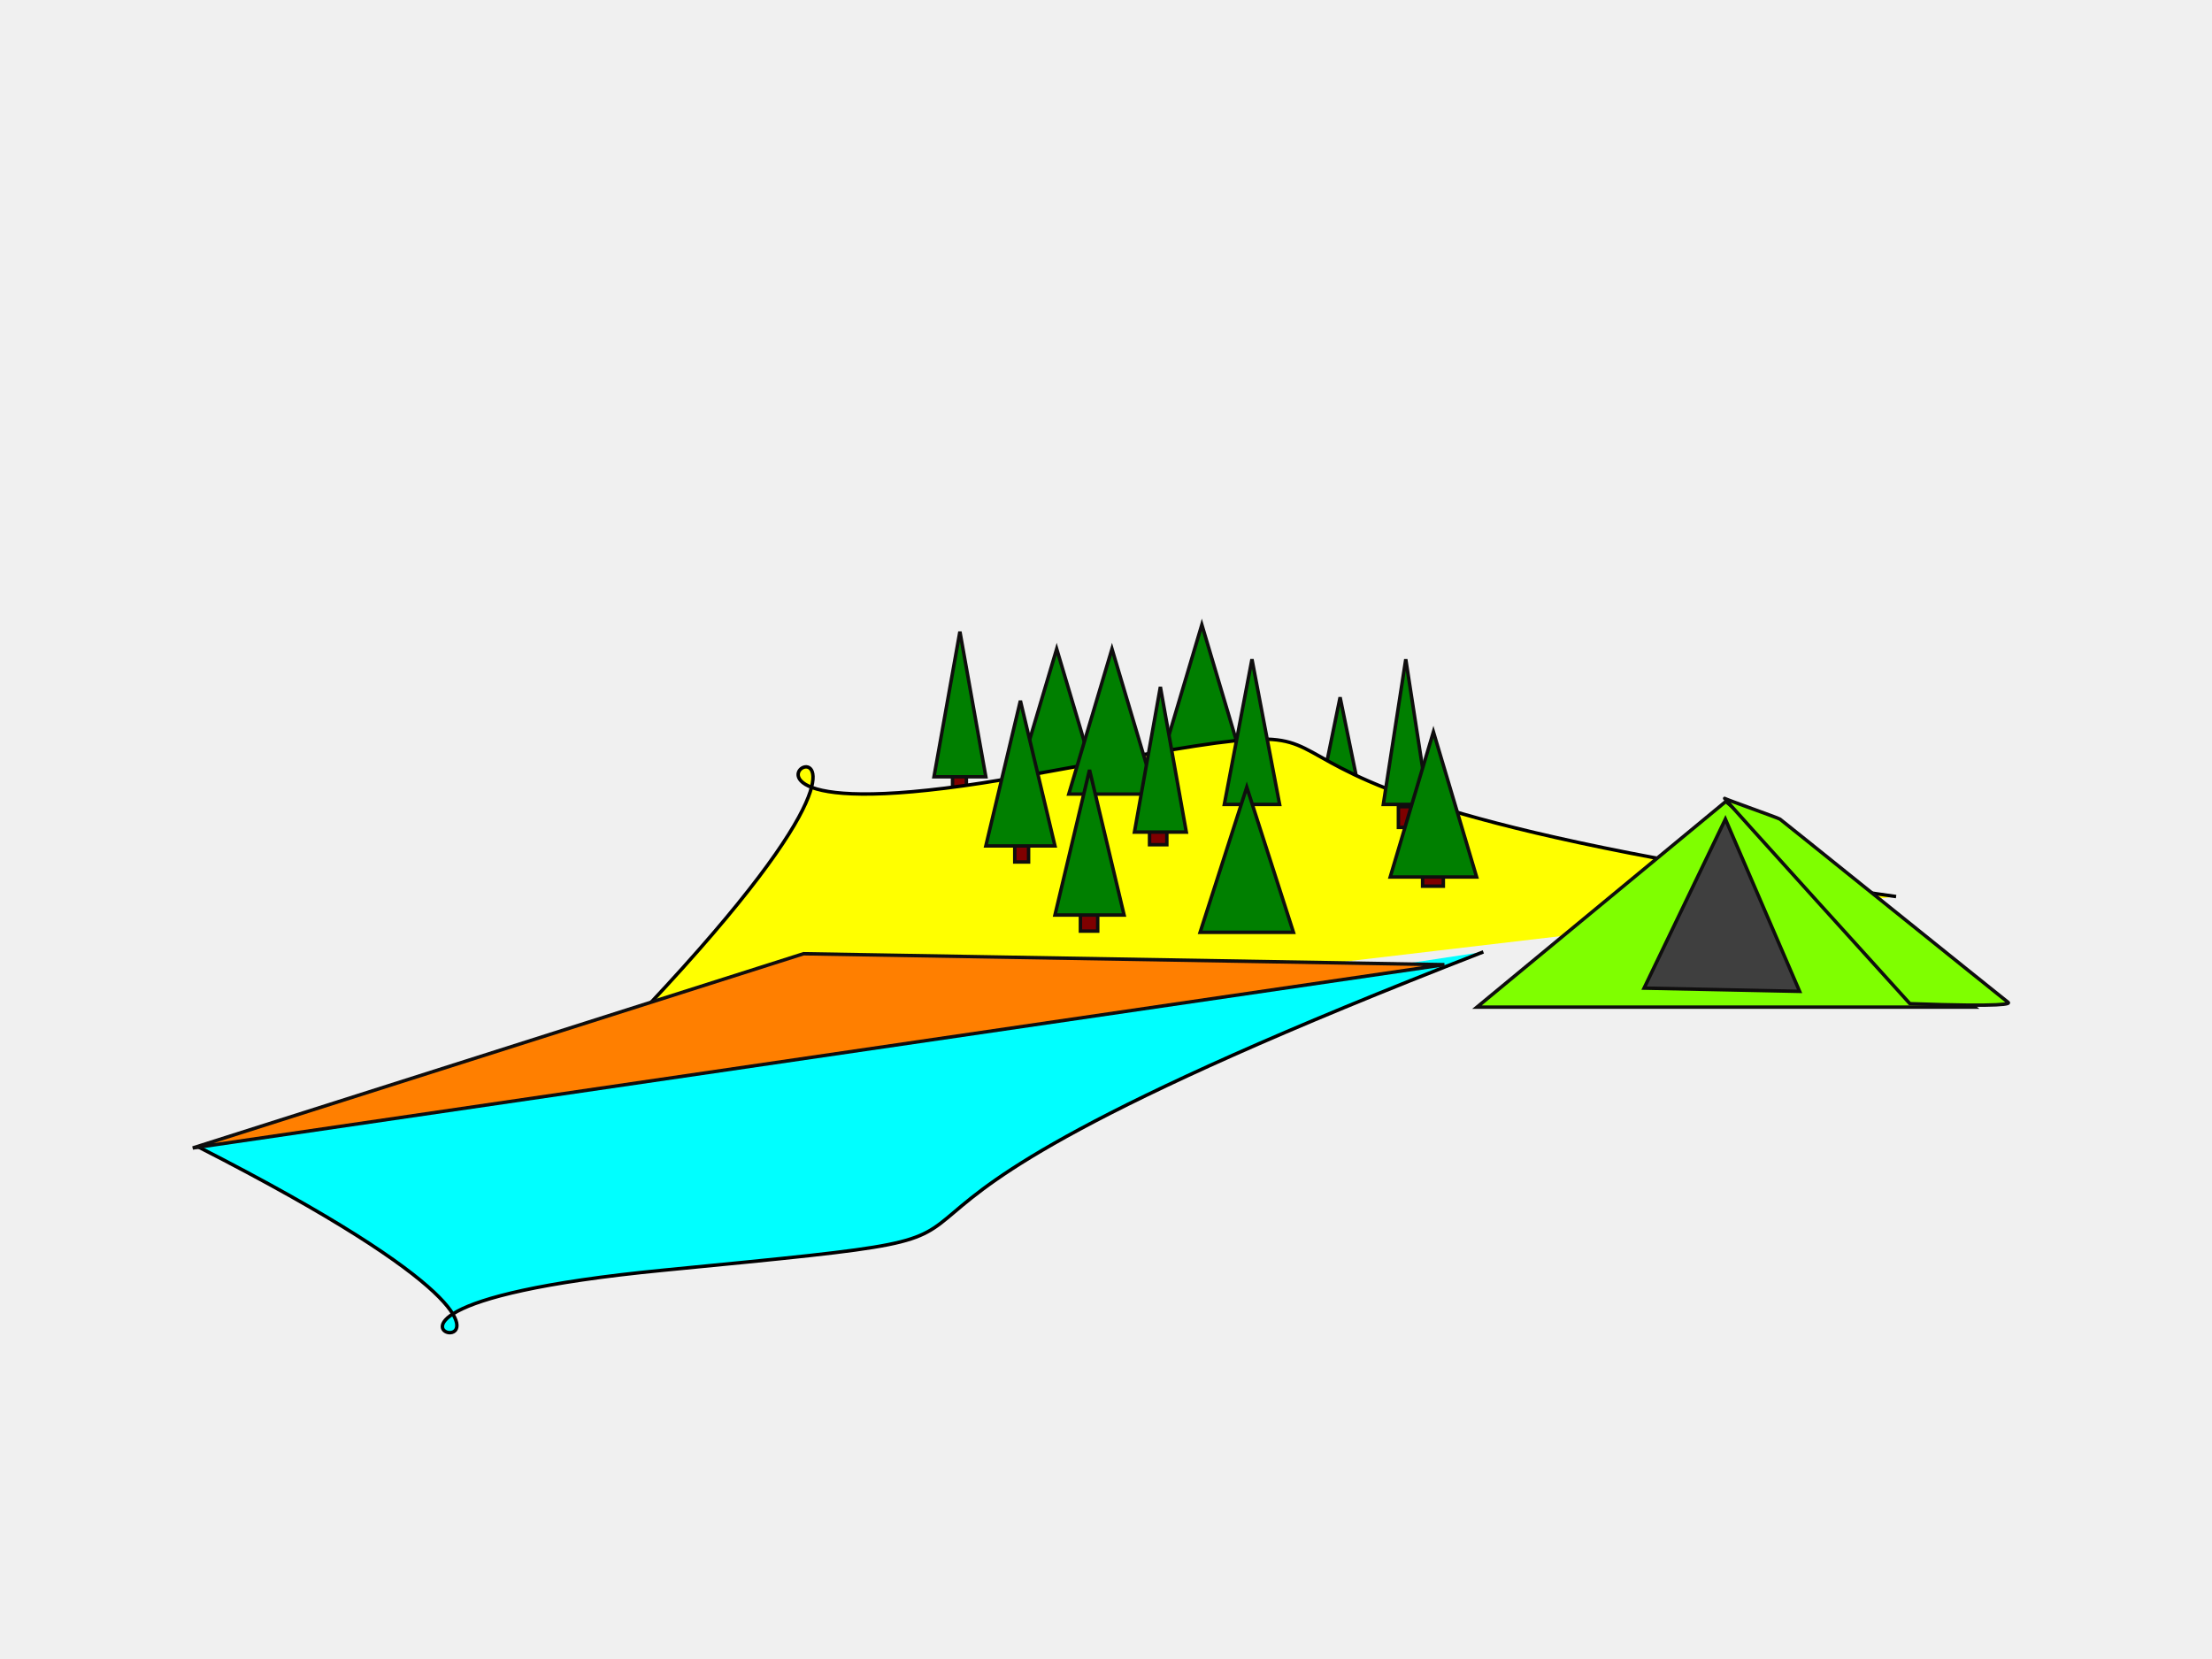
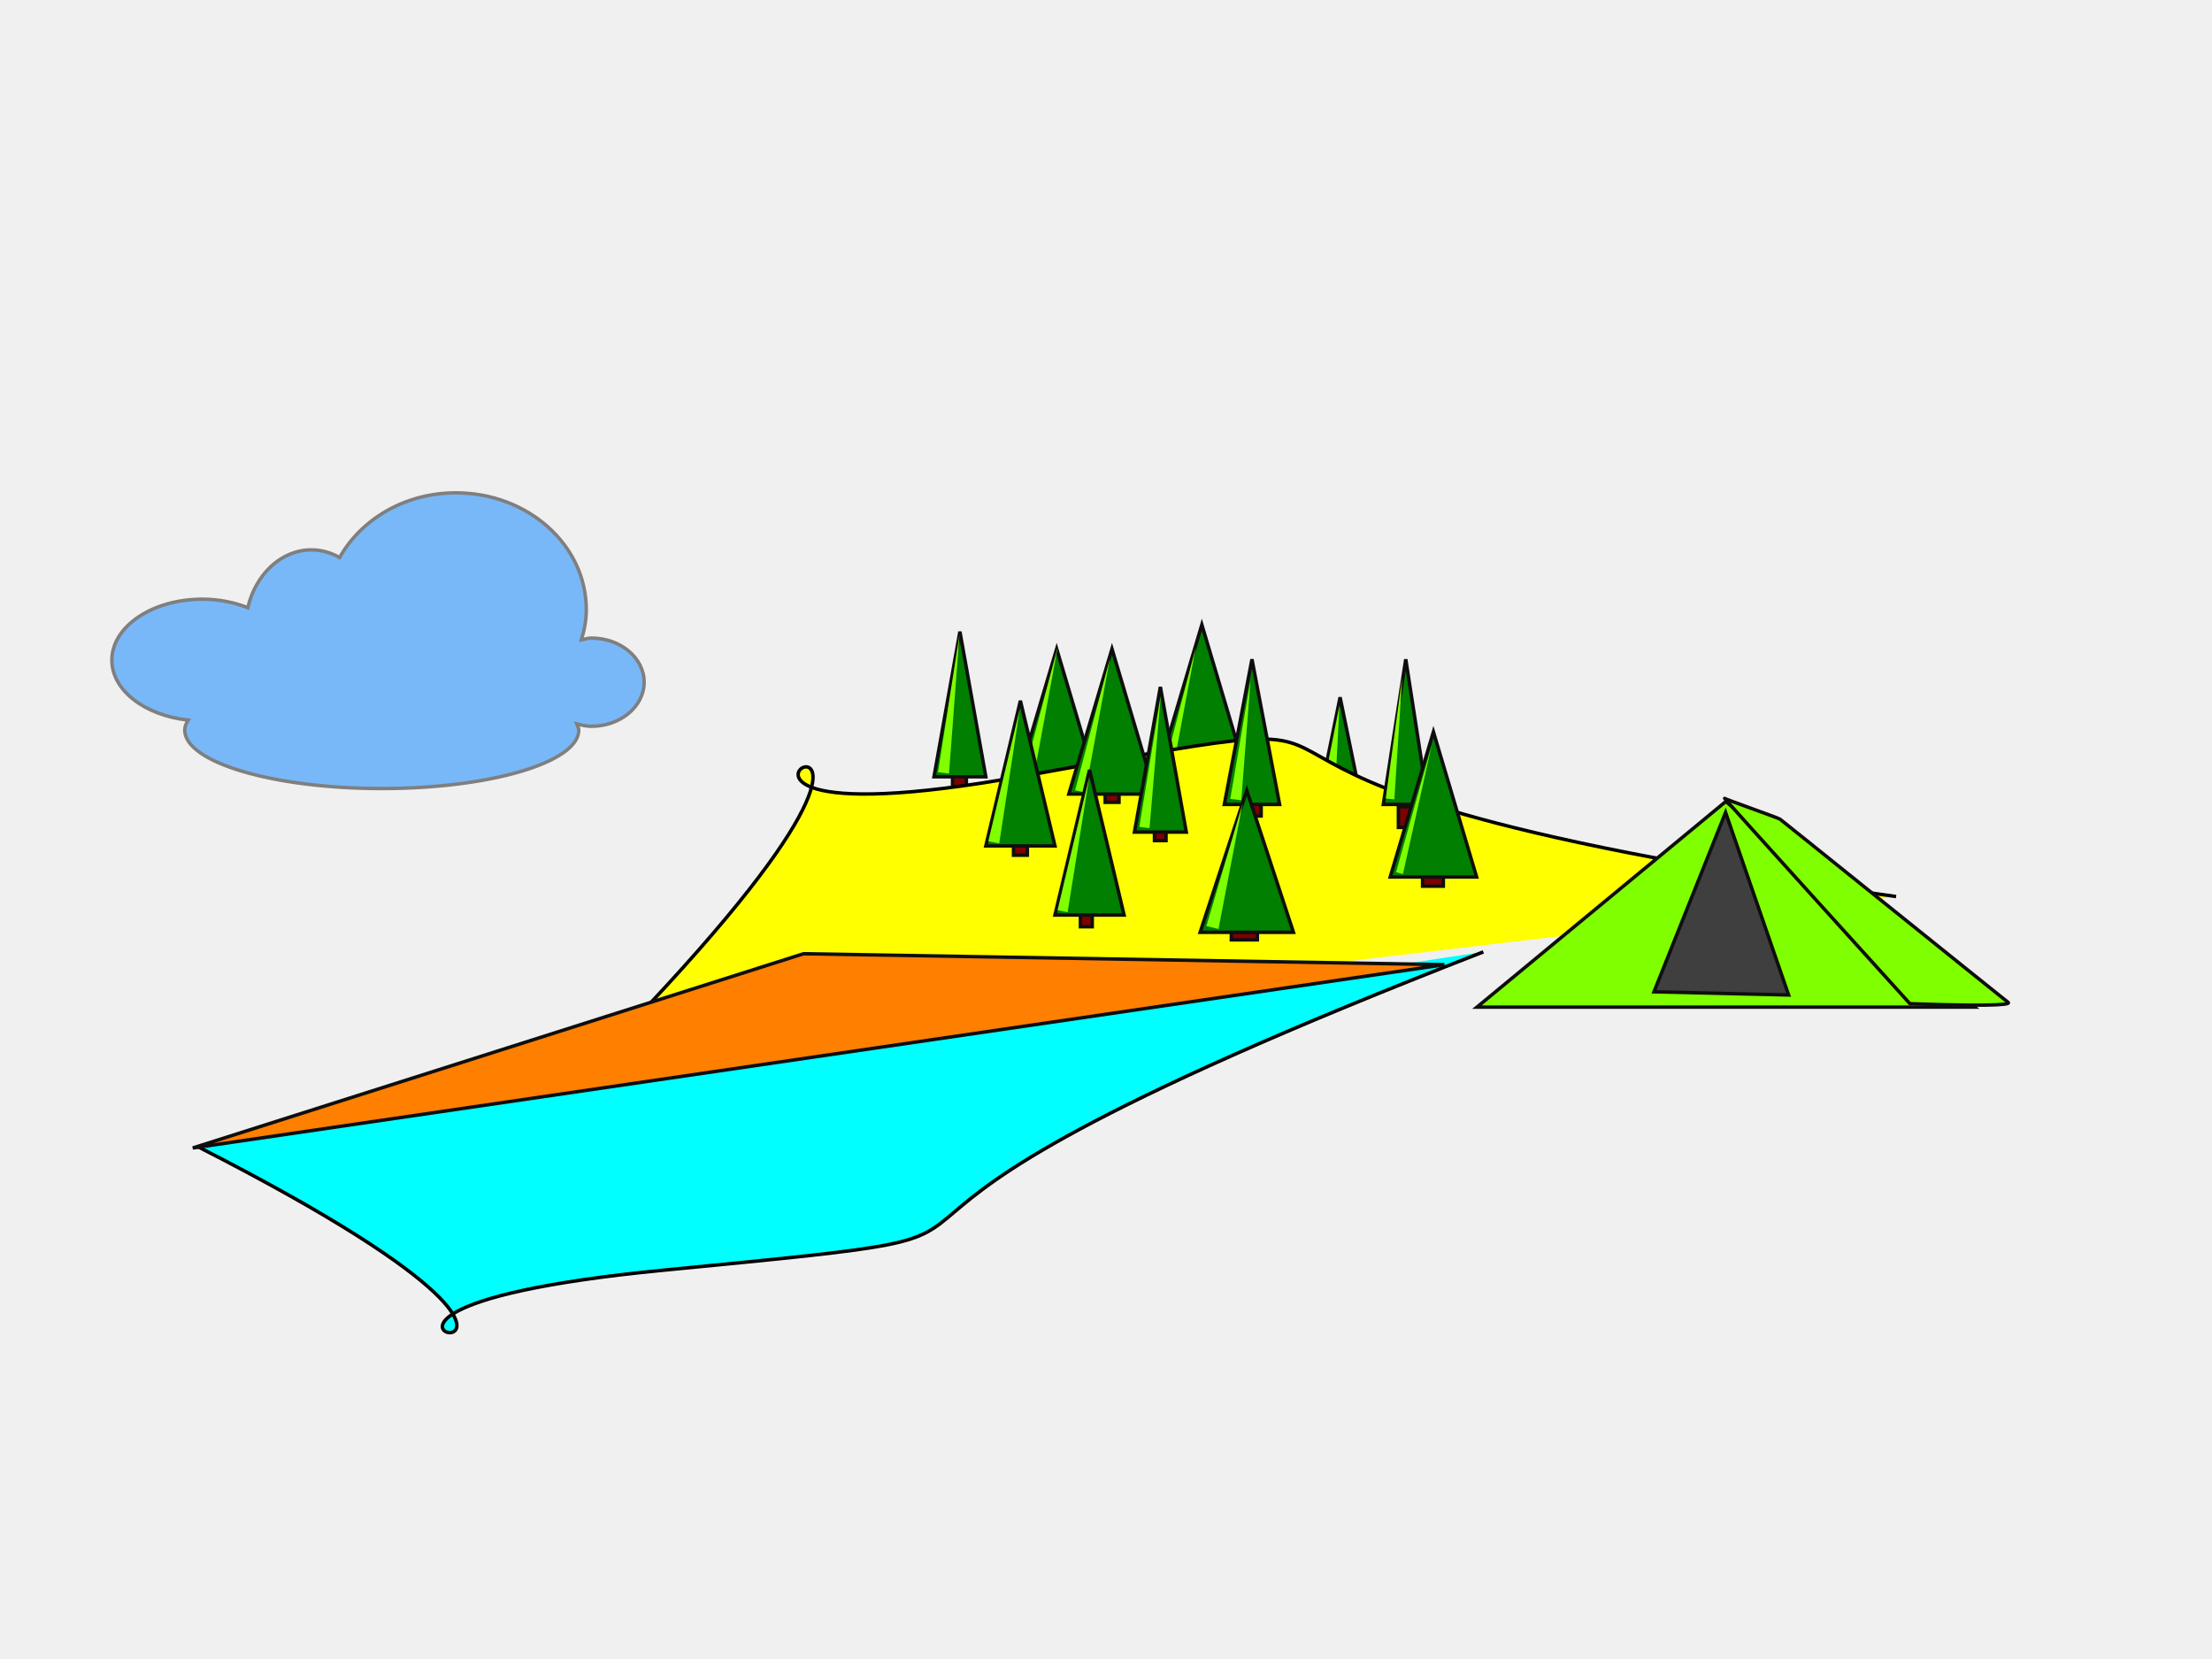
- <svg xmlns="http://www.w3.org/2000/svg" width="640" height="480" stroke="null" style="vector-effect: non-scaling-stroke;">
+ <svg xmlns="http://www.w3.org/2000/svg" width="640" height="480">
  <g stroke="null">
-     <rect stroke="#0f0e0e" style="vector-effect: non-scaling-stroke;" id="svg_31" height="5" width="4" y="224.4" x="275.6" stroke-linecap="null" stroke-linejoin="null" stroke-dasharray="null" stroke-width="null" fill="#7f0000" />
-     <path stroke="#0f0e0e" style="vector-effect: non-scaling-stroke;" id="svg_24" d="m375.232,262.75l12.5,-61l12.5,61l-25,0z" stroke-linecap="null" stroke-linejoin="null" stroke-dasharray="null" stroke-width="null" fill="#007f00" />
-     <path stroke="#0f0e0e" style="vector-effect: non-scaling-stroke;" id="svg_20" d="m335.232,222.75l12.5,-42l12.5,42l-25,0z" stroke-linecap="null" stroke-linejoin="null" stroke-dasharray="null" stroke-width="null" fill="#007f00" />
-     <path stroke="#0f0e0e" style="vector-effect: non-scaling-stroke;" id="svg_16" d="m293.232,229.75l12.5,-42l12.5,42l-25,0z" stroke-linecap="null" stroke-linejoin="null" stroke-dasharray="null" stroke-width="null" fill="#007f00" />
-     <path stroke="#000000" id="svg_5" d="m548.6,259.4c-251.675,-35 -108.29,-61 -251.675,-35c-143.384,26 13.035,-59 -121.325,79" fill="#ffff00" />
-     <path stroke="#000000" style="vector-effect: non-scaling-stroke;" transform="rotate(-14.40873 248.1,322.6226) " id="svg_6" d="m435.224,321.952c-252.516,30.197 -108.652,52.629 -252.516,30.197c-143.864,-22.432 13.079,50.903 -121.731,-68.159" fill="#00ffff" />
-     <path stroke="#0f0e0e" style="vector-effect: non-scaling-stroke;" transform="rotate(-8.332299 234.6615,290.7864) " id="svg_7" d="m51.663,305.786l182.999,-30l182.999,30l-365.998,0z" stroke-linecap="null" stroke-linejoin="null" stroke-dasharray="null" stroke-width="null" fill="#ff7f00" />
-     <path stroke="#0f0e0e" style="vector-effect: non-scaling-stroke;" id="svg_8" d="m427.327,291.396l72,-59.5l72,59.5l-144,0z" stroke-linecap="null" stroke-linejoin="null" stroke-dasharray="null" stroke-width="null" fill="#7fff00" />
-     <path stroke="#0f0e0e" style="vector-effect: non-scaling-stroke;" transform="rotate(1.193806 498.6981,261.6802) " id="svg_11" d="m476.198,286.365l22.5,-49.369l22.5,49.369l-45,0z" stroke-linecap="null" stroke-linejoin="null" stroke-dasharray="null" stroke-width="null" fill="#3f3f3f" />
-     <path stroke="#0f0e0e" style="vector-effect: non-scaling-stroke;" id="svg_13" d="m270.232,224.75l7.5,-42l7.5,42l-15,0z" stroke-linecap="null" stroke-linejoin="null" stroke-dasharray="null" stroke-width="null" fill="#007f00" />
-     <rect stroke="#0f0e0e" style="vector-effect: non-scaling-stroke;" id="svg_32" height="5" width="4" y="244.4" x="293.6" stroke-linecap="null" stroke-linejoin="null" stroke-dasharray="null" stroke-width="null" fill="#7f0000" />
-     <path stroke="#0f0e0e" style="vector-effect: non-scaling-stroke;" id="svg_14" d="m285.232,244.75l10,-42l10,42l-20,0z" stroke-linecap="null" stroke-linejoin="null" stroke-dasharray="null" stroke-width="null" fill="#007f00" />
-     <path stroke="#0f0e0e" style="vector-effect: non-scaling-stroke;" id="svg_17" d="m309.232,229.75l12.5,-42l12.5,42l-25,0z" stroke-linecap="null" stroke-linejoin="null" stroke-dasharray="null" stroke-width="null" fill="#007f00" />
-     <rect stroke="#0f0e0e" style="vector-effect: non-scaling-stroke;" id="svg_33" height="5" width="5" y="264.4" x="312.6" stroke-linecap="null" stroke-linejoin="null" stroke-dasharray="null" stroke-width="null" fill="#7f0000" />
-     <path stroke="#0f0e0e" style="vector-effect: non-scaling-stroke;" id="svg_15" d="m305.232,264.75l10,-42l10,42l-20,0z" stroke-linecap="null" stroke-linejoin="null" stroke-dasharray="null" stroke-width="null" fill="#007f00" />
-     <rect stroke="#0f0e0e" id="svg_34" height="5" width="5" y="239.4" x="332.6" stroke-linecap="null" stroke-linejoin="null" stroke-dasharray="null" stroke-width="null" fill="#7f0000" />
-     <path stroke="#0f0e0e" style="vector-effect: non-scaling-stroke;" id="svg_22" d="m328.232,240.75l7.5,-42l7.5,42l-15,0z" stroke-linecap="null" stroke-linejoin="null" stroke-dasharray="null" stroke-width="null" fill="#007f00" />
-     <path stroke="#0f0e0e" style="vector-effect: non-scaling-stroke;" id="svg_21" d="m354.232,232.75l8,-42l8,42l-16,0z" stroke-linecap="null" stroke-linejoin="null" stroke-dasharray="null" stroke-width="null" fill="#007f00" />
-     <path stroke="#0f0e0e" style="vector-effect: non-scaling-stroke;" id="svg_19" d="m347.232,269.75l13.5,-42l13.5,42l-27,0z" stroke-linecap="null" stroke-linejoin="null" stroke-dasharray="null" stroke-width="null" fill="#007f00" />
-     <path stroke="#0f0e0e" style="vector-effect: non-scaling-stroke;" id="svg_25" d="m400.232,232.75l6.5,-42l6.5,42l-13,0z" stroke-linecap="null" stroke-linejoin="null" stroke-dasharray="null" stroke-width="null" fill="#007f00" />
-     <rect stroke="#0f0e0e" style="vector-effect: non-scaling-stroke;" id="svg_35" height="6" width="5" y="233.4" x="404.6" stroke-linecap="null" stroke-linejoin="null" stroke-dasharray="null" stroke-width="null" fill="#7f0000" />
-     <path stroke="#0f0e0e" style="vector-effect: non-scaling-stroke;" id="svg_30" d="m552.6,290.4c28,1 29,0 28.4,-0.4c-0.6,-0.4 -65.4,-52.6 -66,-53c-0.6,-0.4 -15.4,-5.6 -16,-6c-0.6,-0.4 53.6,59.4 53.6,59.4z" stroke-linecap="null" stroke-linejoin="null" stroke-dasharray="null" stroke-width="null" fill="#7fff00" />
-     <rect stroke="#0f0e0e" id="svg_36" height="7" width="6" y="249.4" x="411.6" stroke-linecap="null" stroke-linejoin="null" stroke-dasharray="null" stroke-width="null" fill="#7f0000" />
-     <path stroke="#0f0e0e" id="svg_23" d="m402.232,253.75l12.5,-42l12.5,42l-25,0z" stroke-linecap="null" stroke-linejoin="null" stroke-dasharray="null" stroke-width="null" fill="#007f00" />
+     <rect fill="#7f0000" stroke-width="null" stroke-dasharray="null" stroke-linejoin="null" stroke-linecap="null" x="275.6" y="224.4" width="4" height="5" id="svg_31" stroke="#0f0e0e" />
+     <path fill="#007f00" stroke-width="null" stroke-dasharray="null" stroke-linejoin="null" stroke-linecap="null" d="m375.232,262.75l12.5,-61l12.5,61l-25,0z" id="svg_24" stroke="#0f0e0e" />
+     <path fill="#007f00" stroke-width="null" stroke-dasharray="null" stroke-linejoin="null" stroke-linecap="null" d="m335.232,222.75l12.5,-42l12.5,42l-25,0z" id="svg_20" stroke="#0f0e0e" />
+     <path fill="#007f00" stroke-width="null" stroke-dasharray="null" stroke-linejoin="null" stroke-linecap="null" d="m293.232,229.75l12.5,-42l12.5,42l-25,0z" id="svg_16" stroke="#0f0e0e" />
+     <path stroke="#0f0e0e" id="svg_12" transform="rotate(12.63643 341.6436,206.6261) " fill="#7fff00" stroke-width="0" stroke-dasharray="null" stroke-linejoin="null" stroke-linecap="null" d="m340.269,226.408l1.375,-39.563l1.375,39.563l-2.75,0l-0,0z" />
+     <path stroke="#0f0e0e" id="svg_39" transform="rotate(7.052005 386.3709,213.5755) " fill="#7fff00" stroke-width="0" stroke-dasharray="null" stroke-linejoin="null" stroke-linecap="null" d="m384.984,223.203l1.387,-19.254l1.387,19.254l-2.773,0l-0,0z" />
+     <path fill="#ffff00" d="m548.6,259.4c-251.675,-35 -108.29,-61 -251.675,-35c-143.384,26 13.035,-59 -121.325,79" id="svg_5" stroke="#000000" />
+     <path fill="#00ffff" d="m435.224,321.952c-252.516,30.197 -108.652,52.629 -252.516,30.197c-143.864,-22.432 13.079,50.903 -121.731,-68.159" id="svg_6" transform="rotate(-14.40873 248.1,322.6226) " stroke="#000000" />
+     <path fill="#ff7f00" stroke-width="null" stroke-dasharray="null" stroke-linejoin="null" stroke-linecap="null" d="m51.663,305.786l182.999,-30l182.999,30l-365.998,0l0,0z" id="svg_7" transform="rotate(-8.332299 234.6615,290.7864) " stroke="#0f0e0e" />
+     <path fill="#7fff00" stroke-width="null" stroke-dasharray="null" stroke-linejoin="null" stroke-linecap="null" d="m427.327,291.396l72,-59.5l72,59.5l-144,0z" id="svg_8" stroke="#0f0e0e" />
+     <path stroke="#0f0e0e" fill="#3f3f3f" stroke-width="null" stroke-dasharray="null" stroke-linejoin="null" stroke-linecap="null" d="m479.168,287.426l19.477,-52.369l19.477,52.369l-38.954,0z" id="svg_11" transform="rotate(1.355006 498.6447,261.2416) " />
+     <path fill="#007f00" stroke-width="null" stroke-dasharray="null" stroke-linejoin="null" stroke-linecap="null" d="m270.232,224.75l7.5,-42l7.5,42l-15,0l-0,0z" id="svg_13" stroke="#0f0e0e" />
+     <rect fill="#7f0000" stroke-width="null" stroke-dasharray="null" stroke-linejoin="null" stroke-linecap="null" x="293.244" y="242.442" width="4" height="5" id="svg_32" stroke="#0f0e0e" />
+     <path stroke="#0f0e0e" id="svg_9" transform="rotate(12.63643 301.7114,206.4735) " fill="#7fff00" stroke-width="0" stroke-dasharray="null" stroke-linejoin="null" stroke-linecap="null" d="m300.221,226.255l1.491,-39.563l1.491,39.563l-2.982,0l-0,0z" />
+     <path fill="#007f00" stroke-width="null" stroke-dasharray="null" stroke-linejoin="null" stroke-linecap="null" d="m285.232,244.75l10,-42l10,42l-20,0l-0,0z" id="svg_14" stroke="#0f0e0e" />
+     <rect id="svg_4" fill="#7f0000" stroke-width="null" stroke-dasharray="null" stroke-linejoin="null" stroke-linecap="null" x="319.763" y="227.136" width="4" height="5" stroke="#0f0e0e" />
+     <path fill="#007f00" stroke-width="null" stroke-dasharray="null" stroke-linejoin="null" stroke-linecap="null" d="m309.232,229.75l12.5,-42l12.5,42l-25,0z" id="svg_17" stroke="#0f0e0e" />
+     <rect stroke="#0f0e0e" fill="#7f0000" stroke-width="null" stroke-dasharray="null" stroke-linejoin="null" stroke-linecap="null" x="312.6" y="263.134" width="3.418" height="5" id="svg_33" />
+     <path stroke="#0f0e0e" id="svg_3" transform="rotate(12.63643 316.8395,209.6771) " fill="#7fff00" stroke-width="0" stroke-dasharray="null" stroke-linejoin="null" stroke-linecap="null" d="m315.349,229.459l1.491,-39.563l1.491,39.563l-2.982,0l-0,0z" />
+     <path fill="#007f00" stroke-width="null" stroke-dasharray="null" stroke-linejoin="null" stroke-linecap="null" d="m305.232,264.75l10,-42l10,42l-20,0l-0,0z" id="svg_15" stroke="#0f0e0e" />
+     <rect stroke="#0f0e0e" fill="#7f0000" stroke-width="null" stroke-dasharray="null" stroke-linejoin="null" stroke-linecap="null" x="334.024" y="238.213" width="3.339" height="5" id="svg_34" />
+     <path fill="#007f00" stroke-width="null" stroke-dasharray="null" stroke-linejoin="null" stroke-linecap="null" d="m328.232,240.75l7.5,-42l7.5,42l-15,0z" id="svg_22" stroke="#0f0e0e" />
+     <rect stroke="#0f0e0e" id="svg_29" fill="#7f0000" stroke-width="null" stroke-dasharray="null" stroke-linejoin="null" stroke-linecap="null" x="359.89" y="231.094" width="5" height="5" />
+     <path fill="#007f00" stroke-width="null" stroke-dasharray="null" stroke-linejoin="null" stroke-linecap="null" d="m354.232,232.75l8,-42l8,42l-16,0z" id="svg_21" stroke="#0f0e0e" />
+     <path stroke="#0f0e0e" id="svg_28" transform="rotate(7.052005 359.6836,214.0561) " fill="#7fff00" stroke-width="0" stroke-dasharray="null" stroke-linejoin="null" stroke-linecap="null" d="m358.081,231.474l1.603,-34.835l1.603,34.835l-3.205,0l-0,0z" />
+     <rect stroke="#0f0e0e" id="svg_37" fill="#7f0000" stroke-width="null" stroke-dasharray="null" stroke-linejoin="null" stroke-linecap="null" x="356.264" y="266.931" width="7.531" height="5" />
+     <path stroke="#0f0e0e" fill="#007f00" stroke-width="null" stroke-dasharray="null" stroke-linejoin="null" stroke-linecap="null" d="m347.232,269.75l13.5,-41.051l13.5,41.051l-27,0z" id="svg_19" />
+     <path fill="#007f00" stroke-width="null" stroke-dasharray="null" stroke-linejoin="null" stroke-linecap="null" d="m400.232,232.75l6.5,-42l6.5,42l-13,0l0,0z" id="svg_25" stroke="#0f0e0e" />
+     <rect fill="#7f0000" stroke-width="null" stroke-dasharray="null" stroke-linejoin="null" stroke-linecap="null" x="404.6" y="233.4" width="5" height="6" id="svg_35" stroke="#0f0e0e" />
+     <path fill="#7fff00" stroke-width="null" stroke-dasharray="null" stroke-linejoin="null" stroke-linecap="null" d="m552.6,290.4c28,1 29,0 28.4,-0.4c-0.6,-0.4 -65.4,-52.6 -66,-53c-0.6,-0.4 -15.4,-5.6 -16,-6c-0.6,-0.4 53.6,59.4 53.6,59.4z" id="svg_30" stroke="#0f0e0e" />
+     <rect fill="#7f0000" stroke-width="null" stroke-dasharray="null" stroke-linejoin="null" stroke-linecap="null" x="411.6" y="249.4" width="6" height="7" id="svg_36" stroke="#0f0e0e" />
+     <path fill="#007f00" stroke-width="null" stroke-dasharray="null" stroke-linejoin="null" stroke-linecap="null" d="m402.232,253.75l12.5,-42l12.5,42l-25,0z" id="svg_23" stroke="#0f0e0e" />
+     <polygon fill="#ffffff" id="svg_10" />
+     <polygon fill="#ffffff" id="svg_18" />
+     <path id="svg_42" d="m131.912,142.594c-14.771,0 -27.449,7.66 -33.655,18.718c-2.479,-1.384 -5.212,-2.222 -8.13,-2.222c-8.823,0 -16.165,7.098 -18.435,16.733c-3.873,-1.531 -8.377,-2.458 -13.188,-2.458c-14.432,0 -26.139,7.896 -26.139,17.631c0,8.787 9.601,16.011 22.074,17.347c-0.559,0.948 -0.993,1.888 -0.993,2.883c0,9.32 25.535,16.922 57.006,16.922c31.47,0 57.006,-7.602 57.006,-16.922c0,-0.627 -0.389,-1.187 -0.614,-1.796c1.378,0.343 2.743,0.709 4.254,0.709c8.419,0 15.268,-5.72 15.268,-12.762c0,-7.042 -6.849,-12.762 -15.268,-12.762c-1.032,0 -1.909,0.356 -2.883,0.52c0.852,-2.816 1.418,-5.689 1.418,-8.745c0,-18.641 -16.874,-33.797 -37.72,-33.797l-0,-0l0,-0z" opacity="0.5" stroke-linecap="null" stroke-linejoin="null" stroke-dasharray="null" stroke-width="null" stroke="#0f0e0e" fill="#007fff" />
+     <path stroke="#0f0e0e" transform="rotate(6.597157 275.2961,203.647) " id="svg_1" fill="#7fff00" stroke-width="0" stroke-dasharray="null" stroke-linejoin="null" stroke-linecap="null" d="m273.694,223.753l1.602,-40.213l1.602,40.213l-3.205,0l0,0z" />
+     <path stroke="#0f0e0e" id="svg_2" transform="rotate(11.04101 291.321,224.3027) " fill="#7fff00" stroke-width="0" stroke-dasharray="null" stroke-linejoin="null" stroke-linecap="null" d="m289.716,244.084l1.605,-39.563l1.605,39.563l-3.21,0l-0,0z" />
+     <path stroke="#0f0e0e" id="svg_26" transform="rotate(7.052005 333.4789,220.3424) " fill="#7fff00" stroke-width="0" stroke-dasharray="null" stroke-linejoin="null" stroke-linecap="null" d="m331.994,239.566l1.485,-38.446l1.485,38.446l-2.97,0l-0,0z" />
+     <path stroke="#0f0e0e" id="svg_27" transform="rotate(11.24843 311.3081,244.1714) " fill="#7fff00" stroke-width="0" stroke-dasharray="null" stroke-linejoin="null" stroke-linecap="null" d="m309.819,264.022l1.489,-39.701l1.489,39.701l-2.978,0l-0,0z" />
+     <path stroke="#0f0e0e" id="svg_38" transform="rotate(13.6808 355.1595,250.4359) " fill="#7fff00" stroke-width="0" stroke-dasharray="null" stroke-linejoin="null" stroke-linecap="null" d="m353.36,268.883l1.8,-36.894l1.8,36.894l-3.599,0l-0,0z" />
+     <path stroke="#0f0e0e" id="svg_40" transform="rotate(5.722284 403.9425,213.6107) " fill="#7fff00" stroke-width="0" stroke-dasharray="null" stroke-linejoin="null" stroke-linecap="null" d="m402.695,231.244l1.248,-35.267l1.248,35.267l-2.496,0l-0,0z" />
+     <path stroke="#0f0e0e" id="svg_41" transform="rotate(14.1485 409.5721,234.1501) " fill="#7fff00" stroke-width="0" stroke-dasharray="null" stroke-linejoin="null" stroke-linecap="null" d="m408.539,253.203l1.033,-38.106l1.033,38.106l-2.065,0l-0,0z" />
  </g>
</svg>
